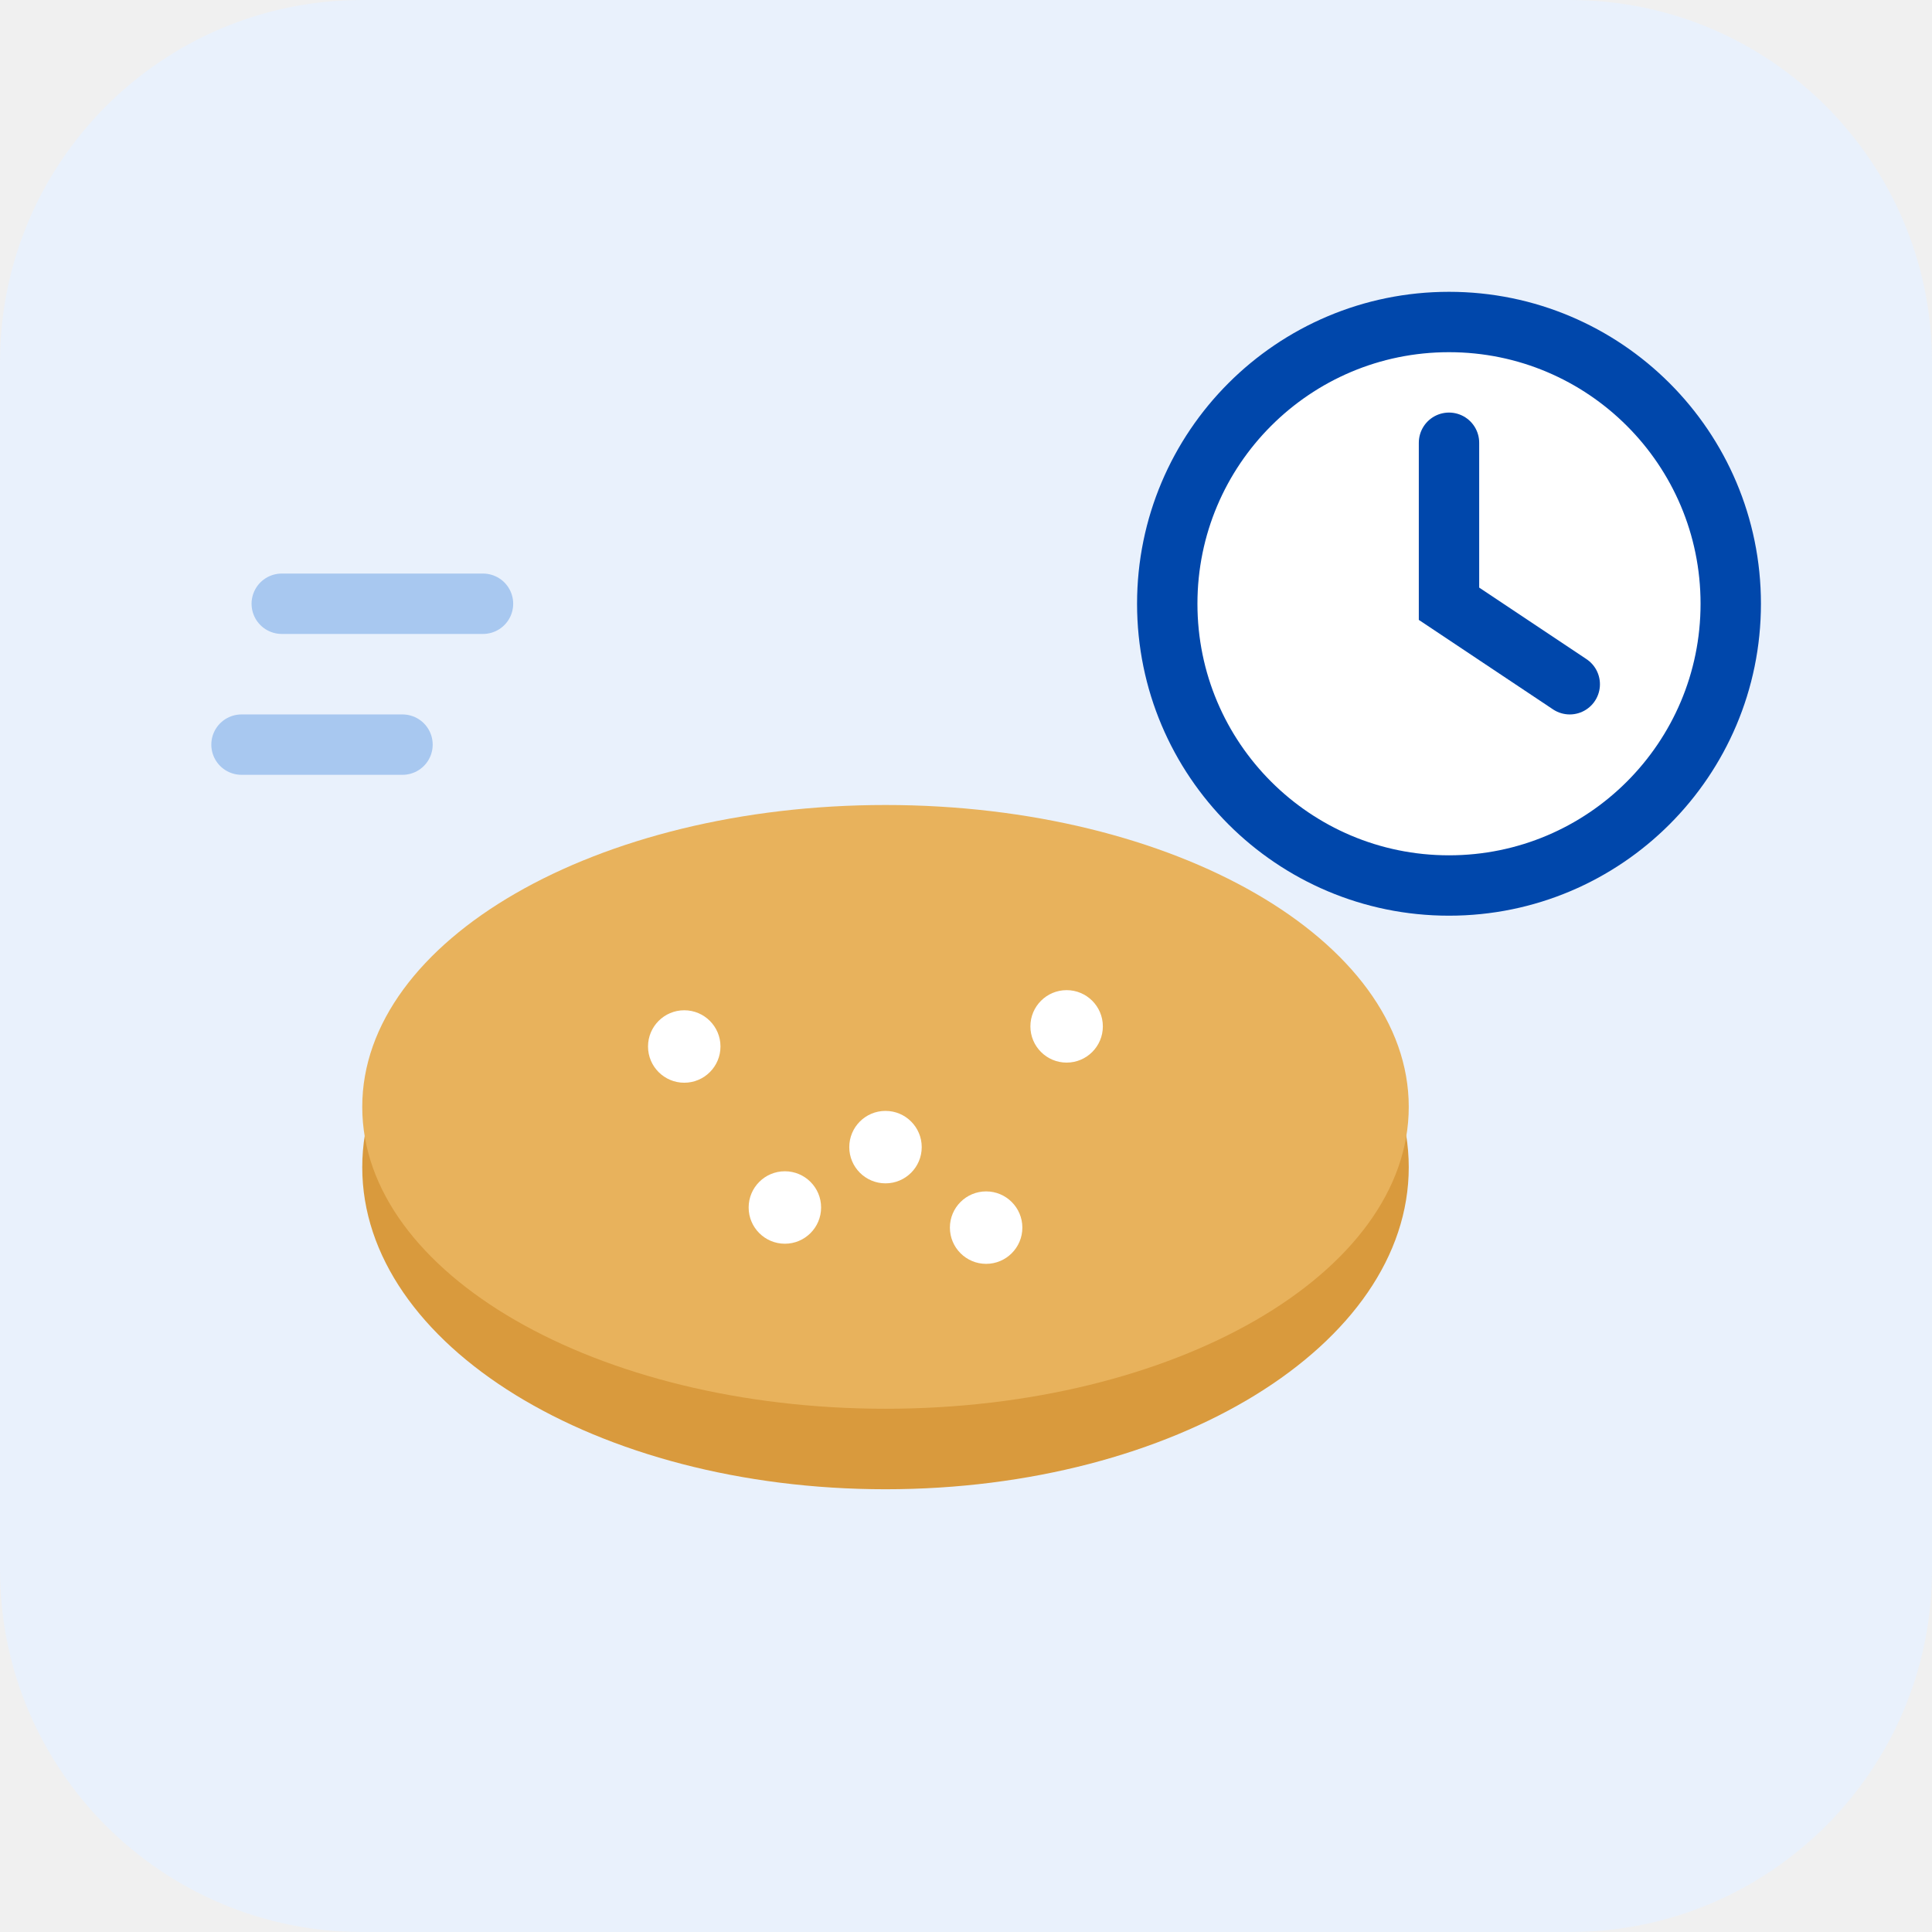
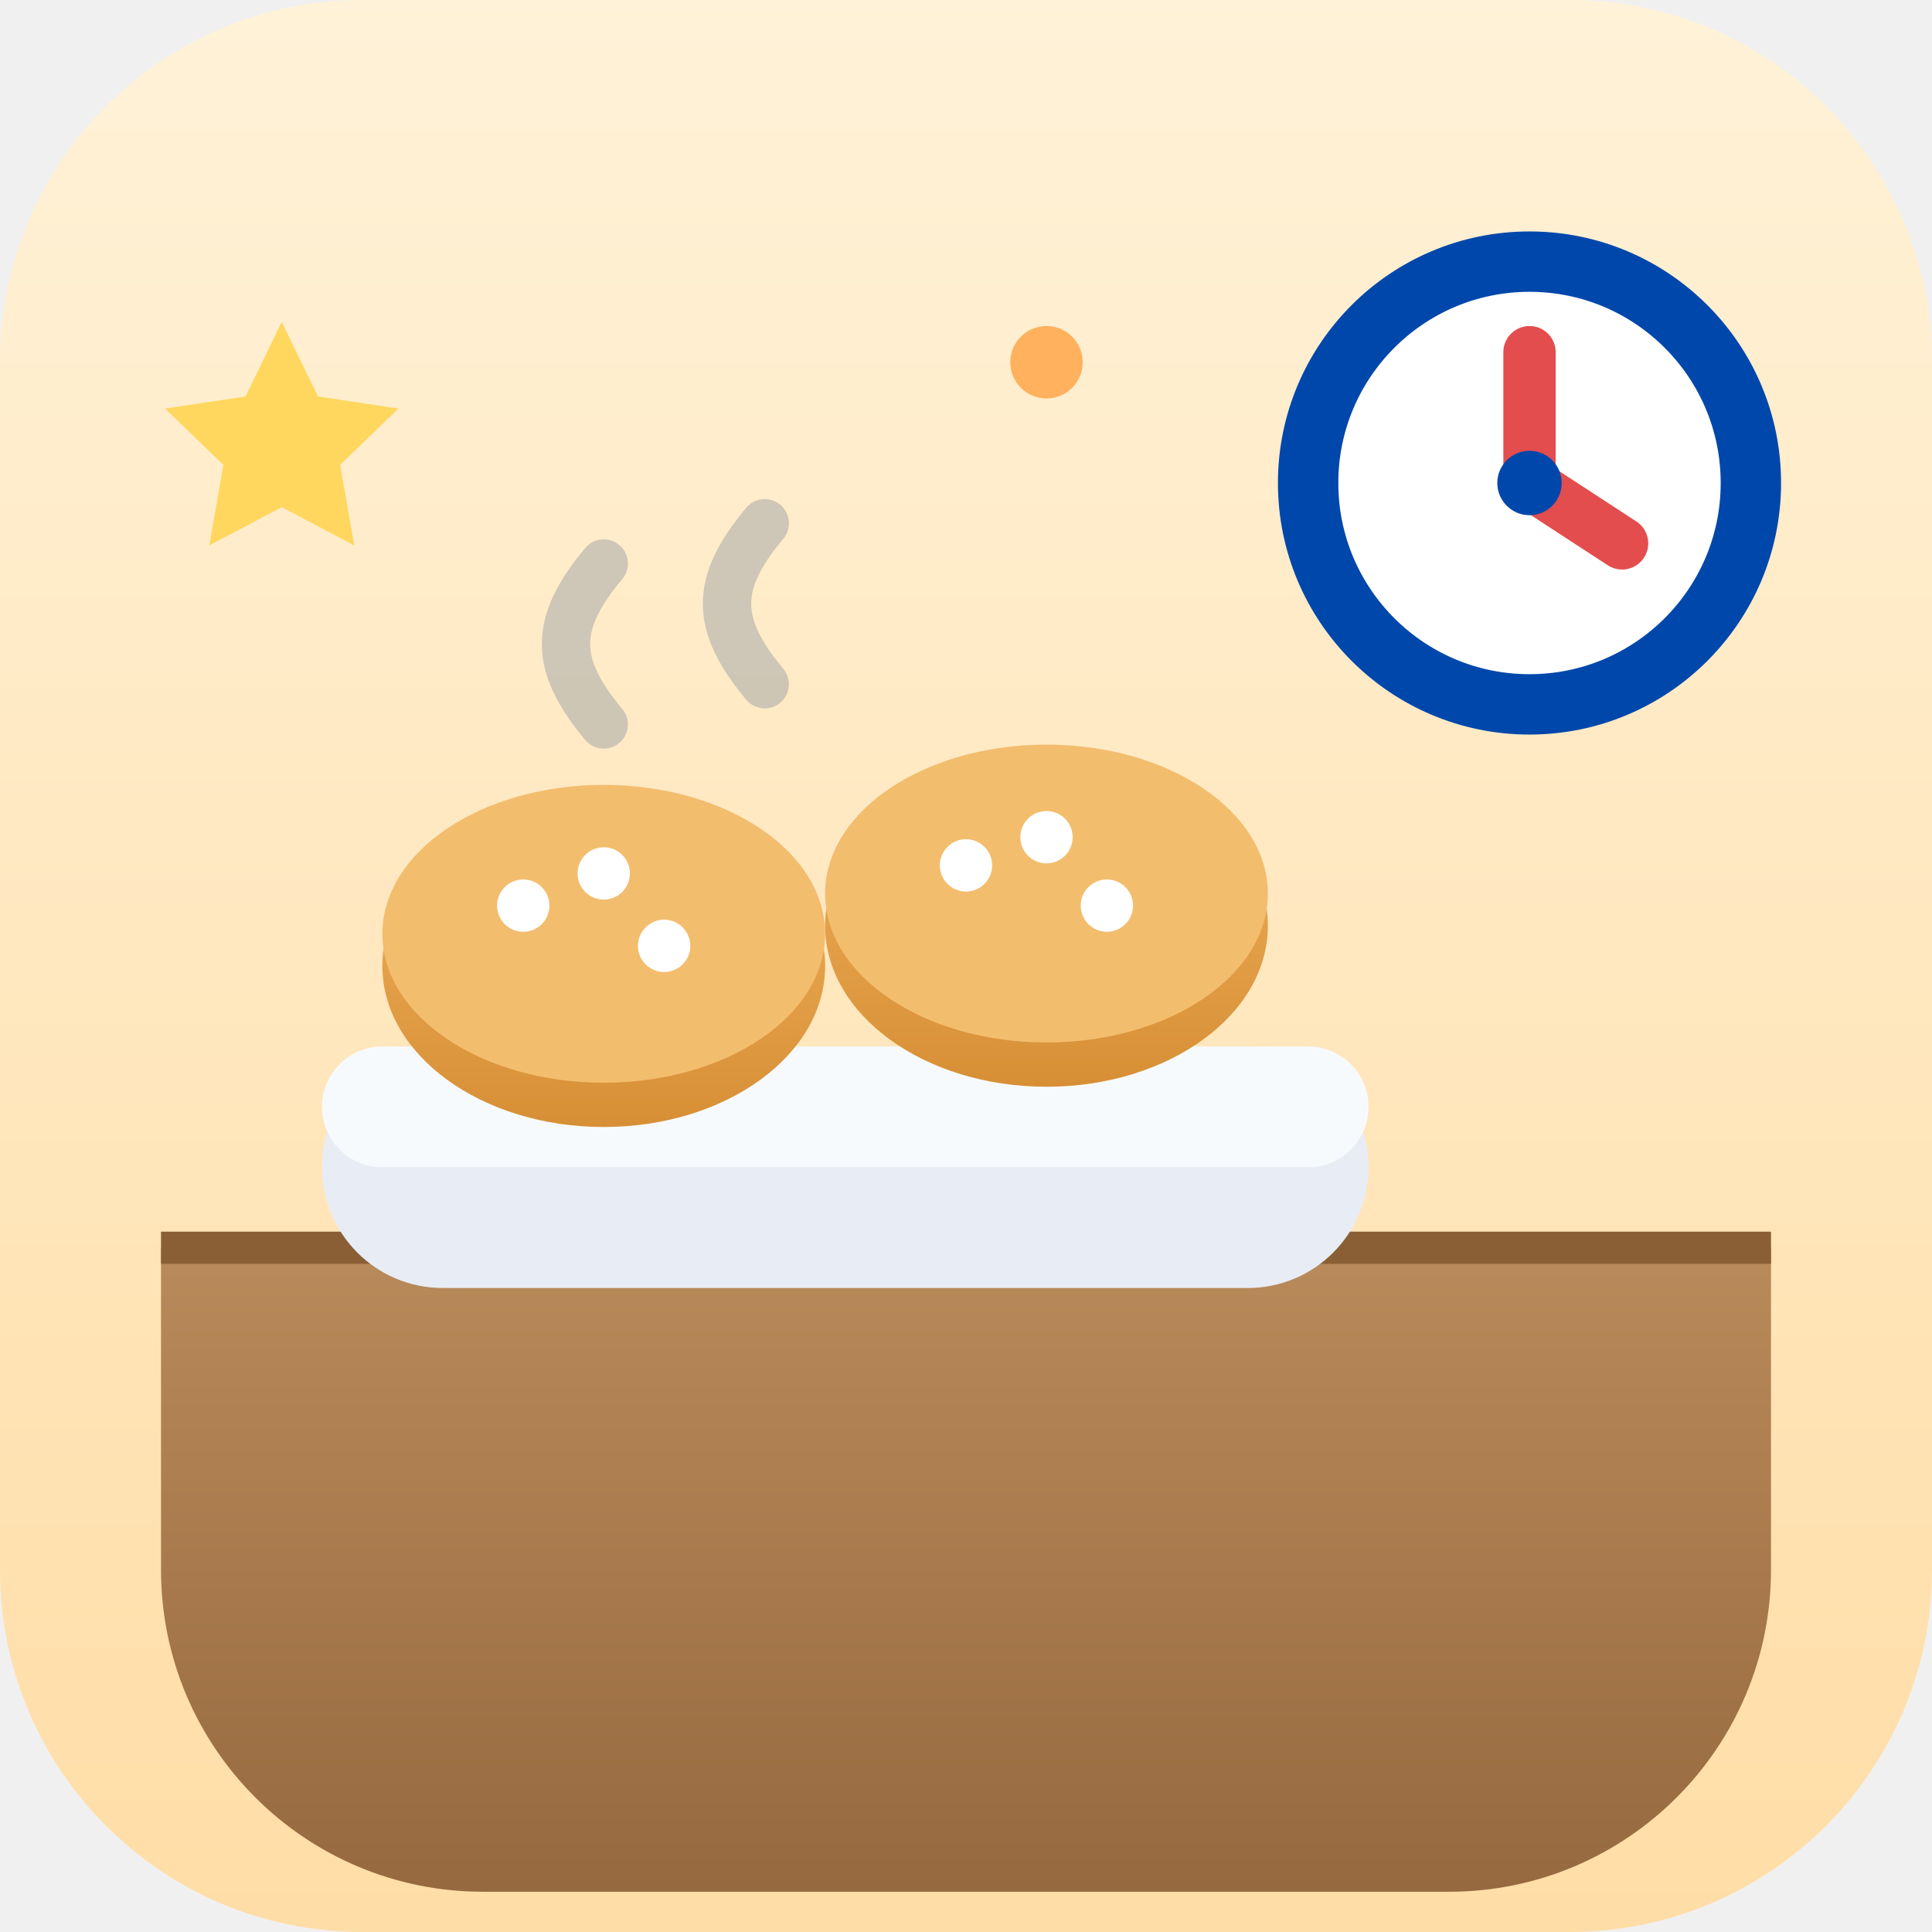
- <svg xmlns="http://www.w3.org/2000/svg" width="96" height="96" viewBox="0 0 96 96" role="img" aria-label="揚げパンと時計">
-   <rect width="96" height="96" rx="18" fill="#e9f1fc" />
-   <ellipse cx="44" cy="58" rx="26" ry="16" fill="#d99a3d" />
-   <ellipse cx="44" cy="55" rx="26" ry="15" fill="#e8b25c" />
-   <circle cx="34" cy="52" r="1.8" fill="#fff" />
-   <circle cx="44" cy="57" r="1.8" fill="#fff" />
-   <circle cx="53" cy="51" r="1.8" fill="#fff" />
-   <circle cx="39" cy="60" r="1.8" fill="#fff" />
-   <circle cx="49" cy="61" r="1.8" fill="#fff" />
-   <circle cx="72" cy="30" r="14" fill="#fff" stroke="#0047ab" stroke-width="3" />
-   <path d="M72 22v8l6 4" stroke="#0047ab" stroke-width="3" stroke-linecap="round" fill="none" />
-   <path d="M14 30h10M12 37h8" stroke="#a8c8f0" stroke-width="3" stroke-linecap="round" />
+ <svg xmlns="http://www.w3.org/2000/svg" width="96" height="96" viewBox="0 0 96 96">
+   <defs>
+     <linearGradient id="bg2" x1="0" y1="0" x2="0" y2="1">
+       <stop offset="0" stop-color="#fff2d8" />
+       <stop offset="1" stop-color="#ffdda6" />
+     </linearGradient>
+     <linearGradient id="ct2" x1="0" y1="0" x2="0" y2="1">
+       <stop offset="0" stop-color="#b98a5a" />
+       <stop offset="1" stop-color="#96693f" />
+     </linearGradient>
+     <linearGradient id="pan2" x1="0" y1="0" x2="0" y2="1">
+       <stop offset="0" stop-color="#f0b25e" />
+       <stop offset="1" stop-color="#d78f35" />
+     </linearGradient>
+   </defs>
+   <rect width="96" height="96" rx="18" fill="url(#bg2)" />
+   <circle cx="76" cy="24" r="11" fill="#fff" stroke="#0047ab" stroke-width="3" />
+   <path d="M76 17.5v6.5l4.6 3" stroke="#e34d4d" stroke-width="2.6" fill="none" stroke-linecap="round" />
+   <circle cx="76" cy="24" r="1.6" fill="#0047ab" />
+   <path d="M30 28c-2.5 3-2.5 5 0 8M38 26c-2.5 3-2.5 5 0 8" stroke="#c9c2b4" stroke-width="2.4" fill="none" stroke-linecap="round" opacity=".9" />
+   <path d="M8 62h80v16a16 16 0 0 1-16 16h-48a16 16 0 0 1-16-16z" fill="url(#ct2)" />
+   <path d="M8 62h80" stroke="#8a5f36" stroke-width="1.6" />
+   <rect x="16" y="52" width="52" height="12" rx="6" fill="#e8edf5" />
+   <rect x="16" y="52" width="52" height="6" rx="3" fill="#f7fafd" />
+   <ellipse cx="30" cy="48" rx="11" ry="8" fill="url(#pan2)" />
+   <ellipse cx="30" cy="46.4" rx="11" ry="7.4" fill="#f3bd6e" />
+   <ellipse cx="52" cy="46" rx="11" ry="8" fill="url(#pan2)" />
+   <ellipse cx="52" cy="44.4" rx="11" ry="7.4" fill="#f3bd6e" />
+   <g fill="#fff">
+     <circle cx="26" cy="45" r="1.3" />
+     <circle cx="33" cy="47" r="1.3" />
+     <circle cx="30" cy="43.4" r="1.3" />
+     <circle cx="48" cy="43" r="1.3" />
+     <circle cx="55" cy="45" r="1.3" />
+     <circle cx="52" cy="41.6" r="1.3" />
+   </g>
+   <path d="M14 16l1.8 3.7 4 .6-2.9 2.8.7 4-3.6-1.9-3.6 1.9.7-4-2.9-2.8 4-.6z" fill="#ffd75e" />
+   <circle cx="52" cy="18" r="1.8" fill="#ffb15e" />
</svg>
